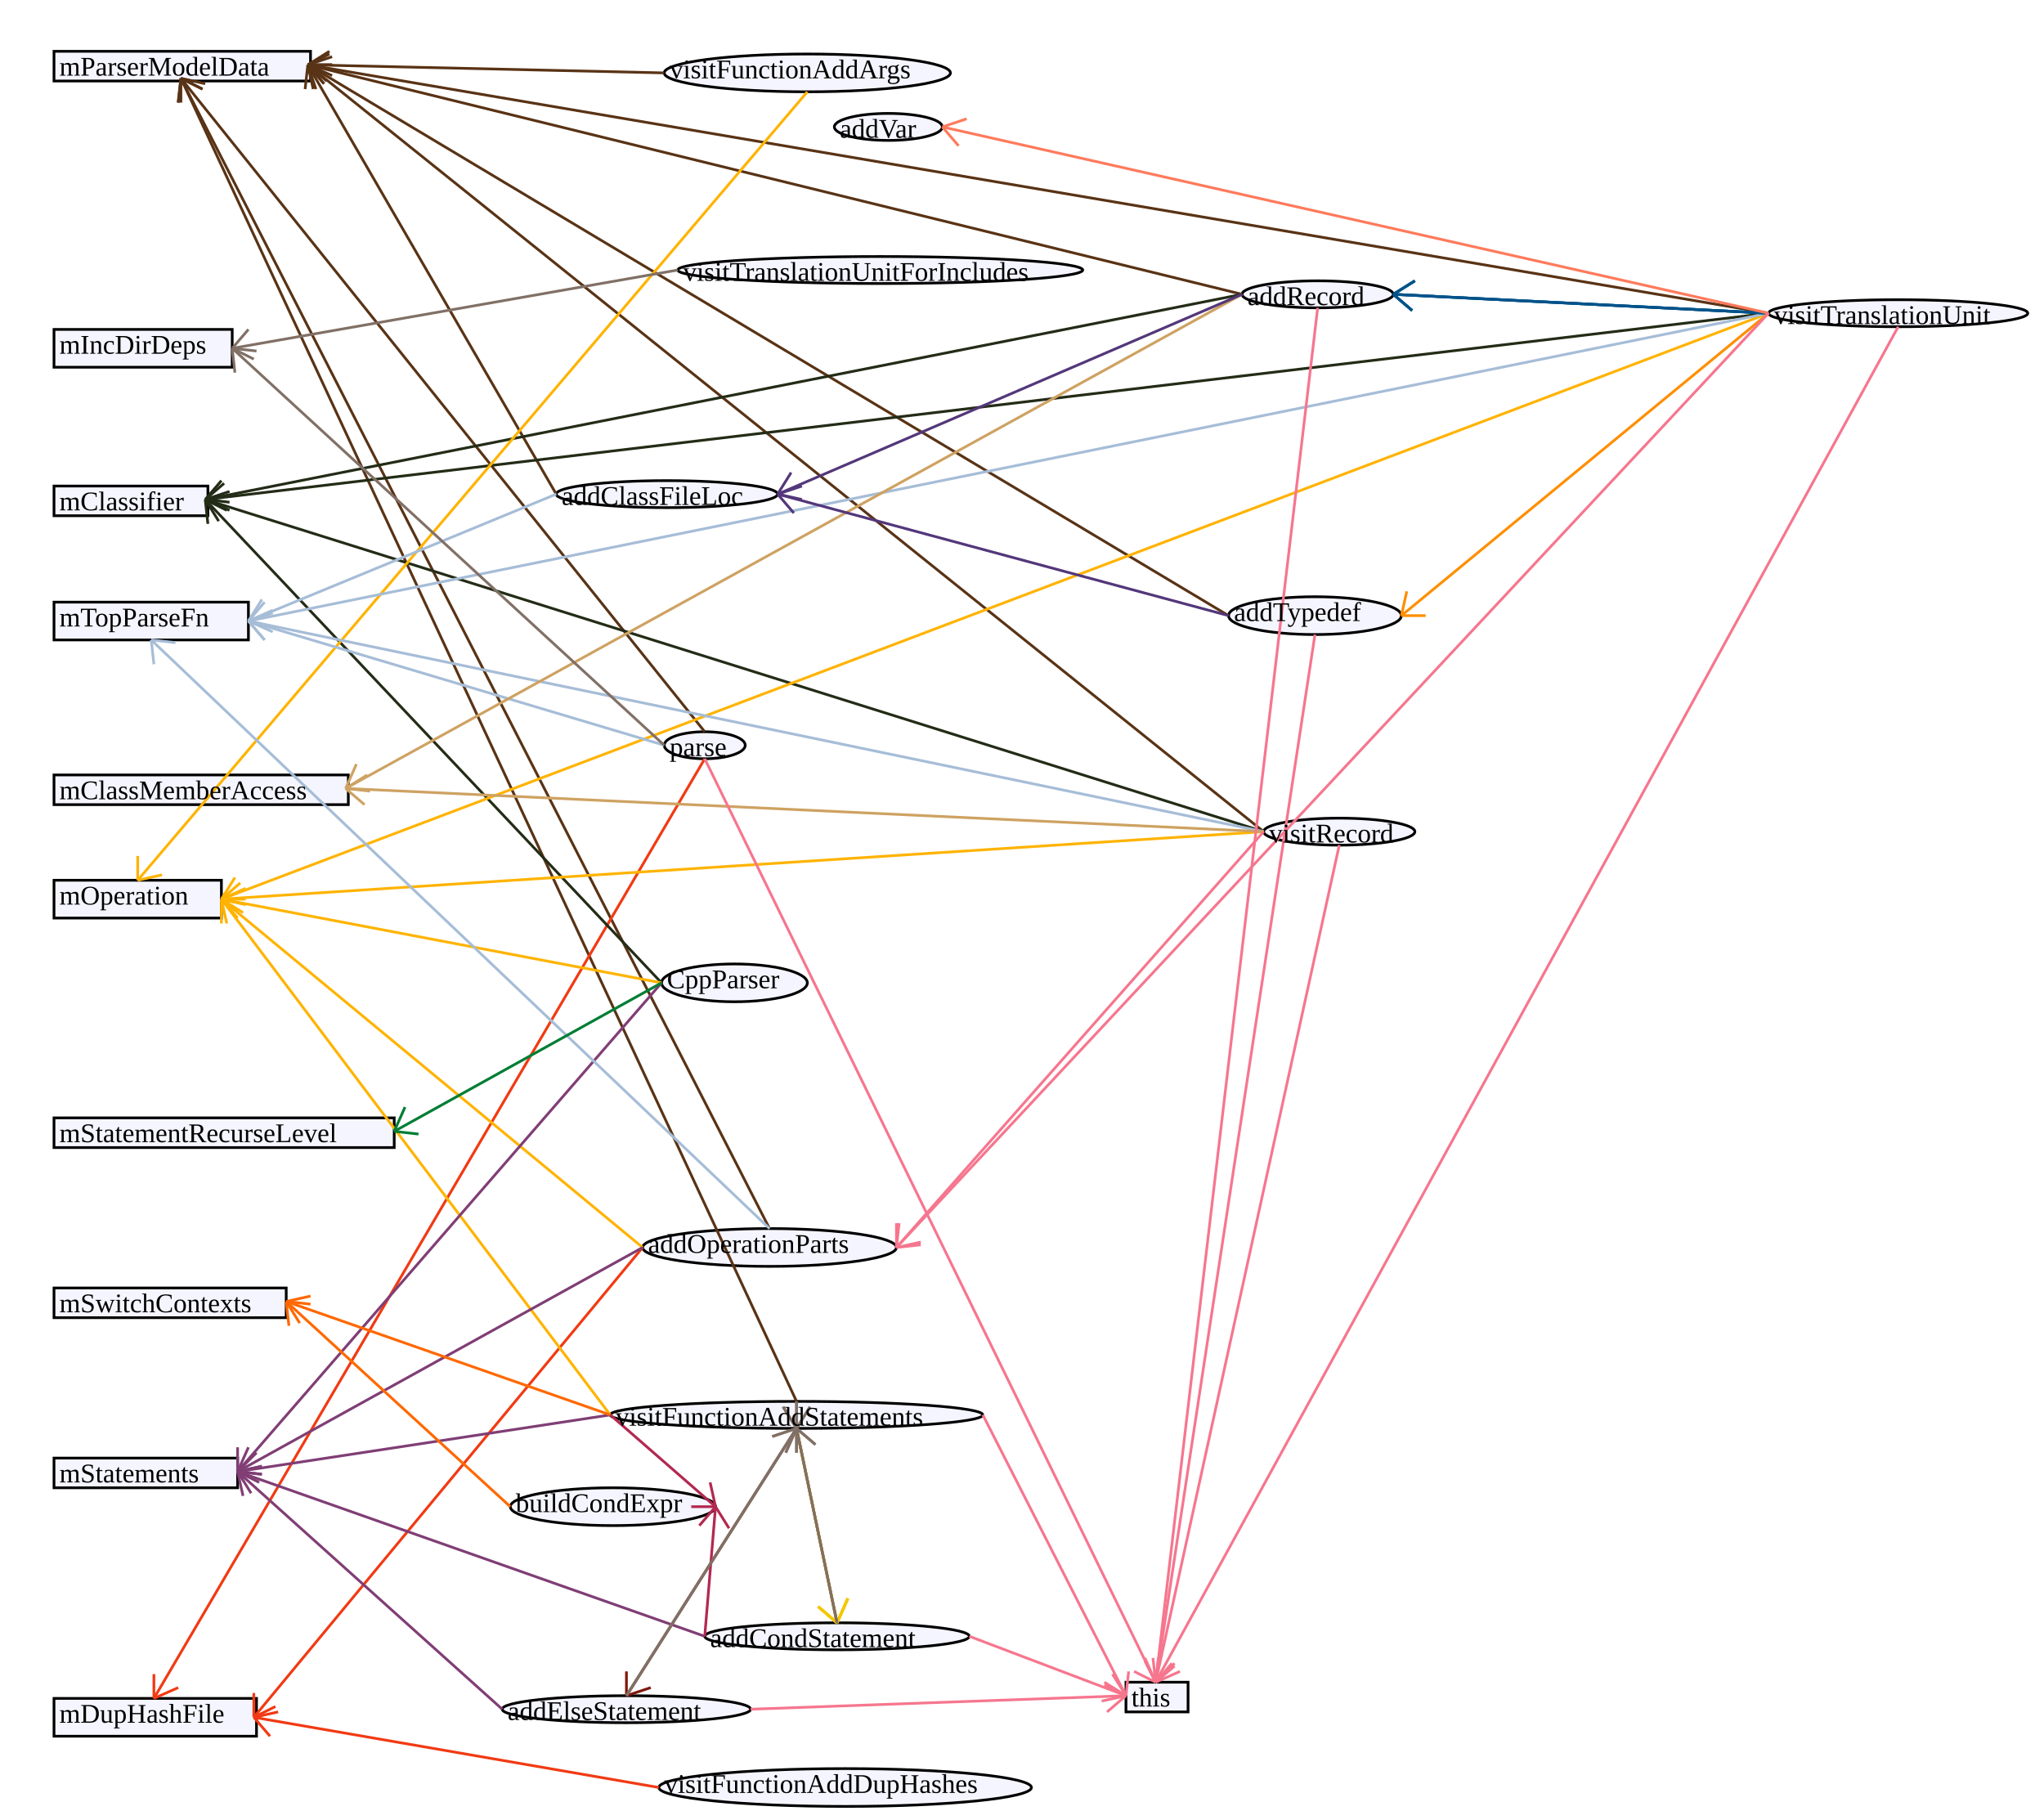
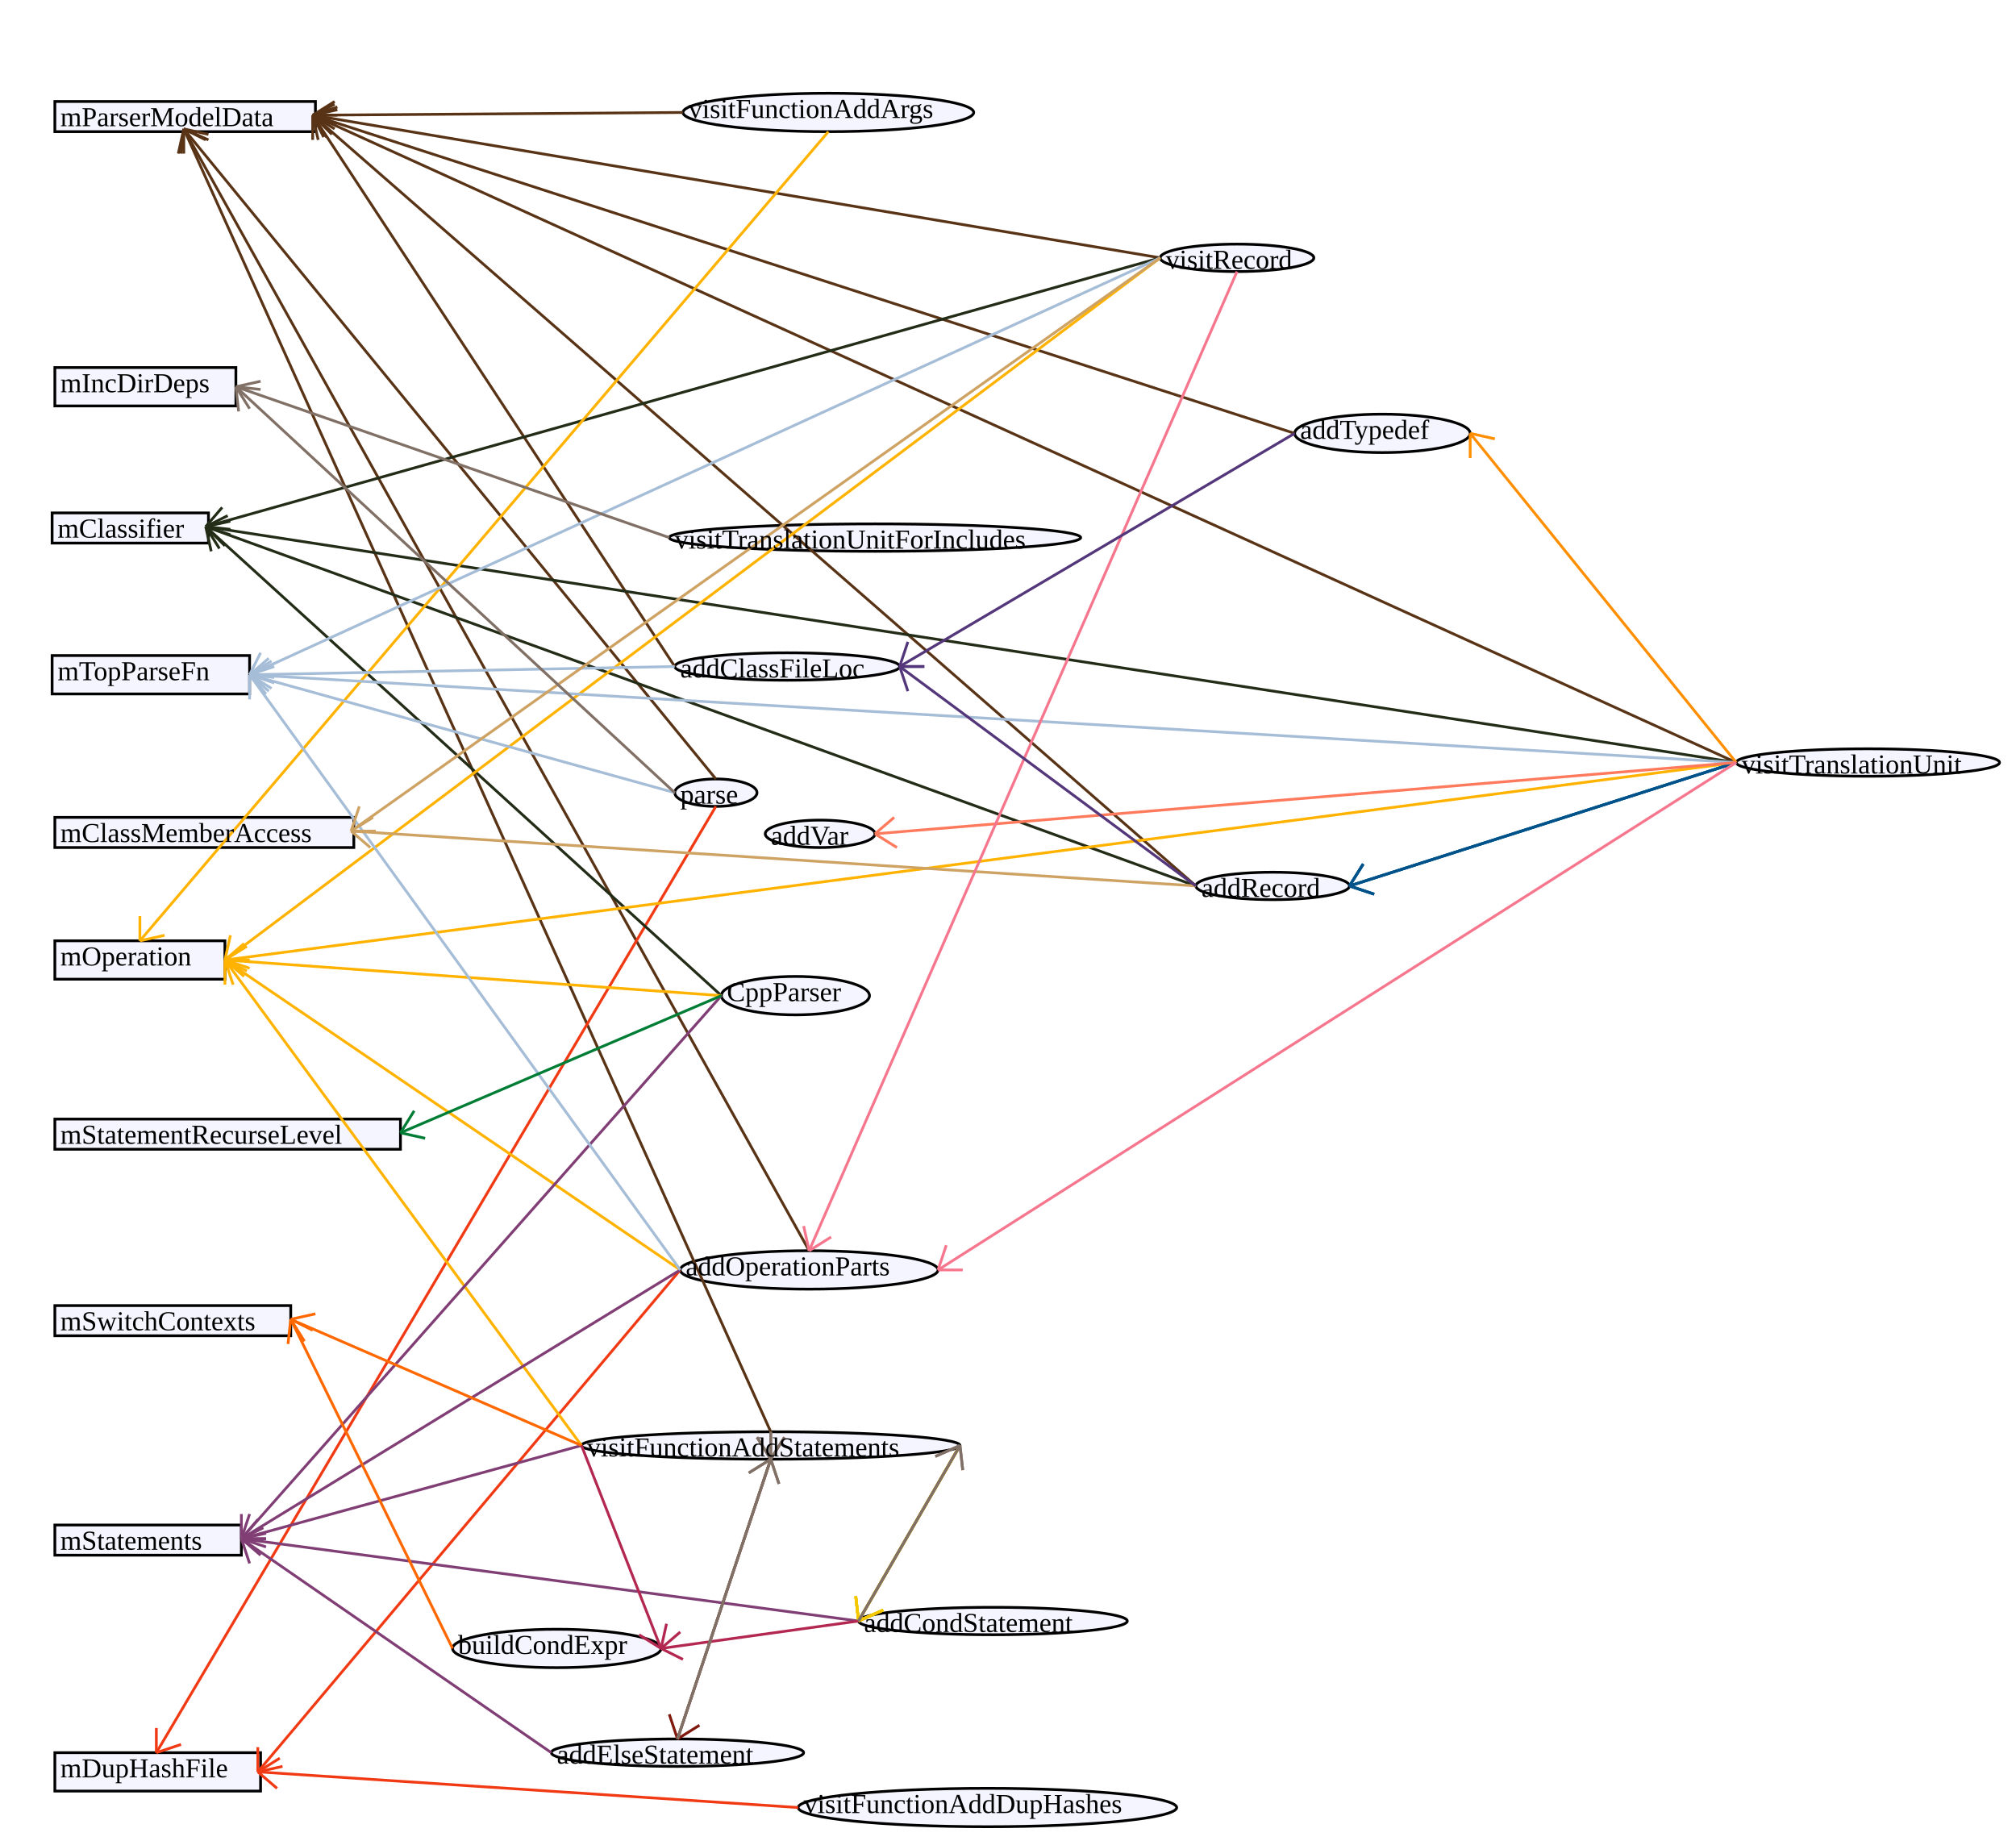
- <svg xmlns="http://www.w3.org/2000/svg" version="1.1" width="757" height="674">
-   <g fill="#f5f5ff" stroke="#000000" style="stroke-width:1">
-     <ellipse cx="261" cy="276" rx="15" ry="5" />
-     <ellipse cx="703" cy="116" rx="48" ry="5" />
-     <ellipse cx="326" cy="100" rx="75" ry="5" />
-     <ellipse cx="496" cy="308" rx="28" ry="5" />
-     <ellipse cx="299" cy="27" rx="53" ry="7" />
-     <ellipse cx="295" cy="524" rx="69" ry="5" />
-     <ellipse cx="313" cy="662" rx="69" ry="7" />
-     <ellipse cx="285" cy="462" rx="47" ry="7" />
-     <ellipse cx="488" cy="109" rx="28" ry="5" />
-     <ellipse cx="329" cy="47" rx="20" ry="5" />
-     <ellipse cx="247" cy="183" rx="41" ry="5" />
-     <ellipse cx="487" cy="228" rx="32" ry="7" />
-     <ellipse cx="227" cy="558" rx="38" ry="7" />
-     <ellipse cx="310" cy="606" rx="49" ry="5" />
-     <ellipse cx="232" cy="633" rx="46" ry="5" />
-     <ellipse cx="272" cy="364" rx="27" ry="7" />
-     <rect x="20" y="19" width="95" height="11" />
-     <rect x="20" y="629" width="75" height="14" />
-     <rect x="20" y="180" width="57" height="11" />
-     <rect x="20" y="326" width="62" height="14" />
-     <rect x="20" y="540" width="68" height="11" />
-     <rect x="20" y="477" width="86" height="11" />
-     <rect x="20" y="223" width="72" height="14" />
-     <rect x="20" y="287" width="109" height="11" />
-     <rect x="20" y="122" width="66" height="14" />
-     <rect x="20" y="414" width="126" height="11" />
-     <rect x="417" y="623" width="23" height="11" />
-     <g fill="#f5f5ff" stroke="#593315" style="stroke-width:1">
-       <line x1="67" y1="29" x2="261" y2="271" />
-       <line x1="67" y1="29" x2="76" y2="31" />
-       <line x1="67" y1="29" x2="67" y2="38" />
-       <line x1="114" y1="24" x2="655" y2="116" />
-       <line x1="114" y1="24" x2="122" y2="20" />
-       <line x1="114" y1="24" x2="120" y2="31" />
-       <line x1="114" y1="24" x2="468" y2="308" />
-       <line x1="114" y1="24" x2="123" y2="24" />
-       <line x1="114" y1="24" x2="116" y2="33" />
-       <line x1="114" y1="24" x2="246" y2="27" />
-       <line x1="114" y1="24" x2="122" y2="19" />
-       <line x1="114" y1="24" x2="121" y2="30" />
-       <line x1="67" y1="29" x2="295" y2="519" />
-       <line x1="67" y1="29" x2="75" y2="33" />
-       <line x1="67" y1="29" x2="66" y2="38" />
-       <line x1="67" y1="29" x2="285" y2="455" />
-       <line x1="67" y1="29" x2="75" y2="33" />
-       <line x1="67" y1="29" x2="66" y2="38" />
-       <line x1="114" y1="24" x2="460" y2="109" />
-       <line x1="114" y1="24" x2="123" y2="21" />
-       <line x1="114" y1="24" x2="120" y2="31" />
-       <line x1="114" y1="24" x2="206" y2="183" />
-       <line x1="114" y1="24" x2="123" y2="28" />
-       <line x1="114" y1="24" x2="113" y2="33" />
-       <line x1="114" y1="24" x2="455" y2="228" />
-       <line x1="114" y1="24" x2="123" y2="24" />
-       <line x1="114" y1="24" x2="117" y2="33" />
-     </g>
-     <g fill="#f5f5ff" stroke="#f13a13" style="stroke-width:1">
-       <line x1="57" y1="629" x2="261" y2="281" />
-       <line x1="57" y1="629" x2="57" y2="620" />
-       <line x1="57" y1="629" x2="66" y2="625" />
-       <line x1="94" y1="636" x2="244" y2="662" />
-       <line x1="94" y1="636" x2="102" y2="632" />
-       <line x1="94" y1="636" x2="100" y2="643" />
-       <line x1="94" y1="636" x2="238" y2="462" />
-       <line x1="94" y1="636" x2="94" y2="627" />
-       <line x1="94" y1="636" x2="103" y2="634" />
-     </g>
-     <g fill="#f5f5ff" stroke="#232c16" style="stroke-width:1">
-       <line x1="76" y1="185" x2="655" y2="116" />
-       <line x1="76" y1="185" x2="83" y2="179" />
-       <line x1="76" y1="185" x2="84" y2="189" />
-       <line x1="76" y1="185" x2="468" y2="308" />
-       <line x1="76" y1="185" x2="85" y2="182" />
-       <line x1="76" y1="185" x2="81" y2="193" />
-       <line x1="76" y1="185" x2="460" y2="109" />
-       <line x1="76" y1="185" x2="82" y2="178" />
-       <line x1="76" y1="185" x2="85" y2="189" />
-       <line x1="76" y1="185" x2="245" y2="364" />
-       <line x1="76" y1="185" x2="85" y2="186" />
-       <line x1="76" y1="185" x2="77" y2="194" />
-     </g>
-     <g fill="#f5f5ff" stroke="#ffb300" style="stroke-width:1">
-       <line x1="82" y1="333" x2="655" y2="116" />
-       <line x1="82" y1="333" x2="87" y2="325" />
-       <line x1="82" y1="333" x2="91" y2="335" />
-       <line x1="82" y1="333" x2="468" y2="308" />
-       <line x1="82" y1="333" x2="89" y2="327" />
-       <line x1="82" y1="333" x2="90" y2="338" />
-       <line x1="51" y1="326" x2="299" y2="34" />
-       <line x1="51" y1="326" x2="51" y2="317" />
-       <line x1="51" y1="326" x2="60" y2="324" />
-       <line x1="82" y1="333" x2="226" y2="524" />
-       <line x1="82" y1="333" x2="91" y2="335" />
-       <line x1="82" y1="333" x2="82" y2="342" />
-       <line x1="82" y1="333" x2="238" y2="462" />
-       <line x1="82" y1="333" x2="91" y2="333" />
-       <line x1="82" y1="333" x2="84" y2="342" />
-       <line x1="82" y1="333" x2="245" y2="364" />
-       <line x1="82" y1="333" x2="91" y2="329" />
-       <line x1="82" y1="333" x2="88" y2="340" />
-     </g>
-     <g fill="#f5f5ff" stroke="#803e75" style="stroke-width:1">
-       <line x1="88" y1="545" x2="226" y2="524" />
-       <line x1="88" y1="545" x2="95" y2="538" />
-       <line x1="88" y1="545" x2="96" y2="549" />
-       <line x1="88" y1="545" x2="238" y2="462" />
-       <line x1="88" y1="545" x2="92" y2="536" />
-       <line x1="88" y1="545" x2="97" y2="546" />
-       <line x1="88" y1="545" x2="261" y2="606" />
-       <line x1="88" y1="545" x2="97" y2="543" />
-       <line x1="88" y1="545" x2="93" y2="553" />
-       <line x1="88" y1="545" x2="186" y2="633" />
-       <line x1="88" y1="545" x2="97" y2="546" />
-       <line x1="88" y1="545" x2="90" y2="554" />
-       <line x1="88" y1="545" x2="245" y2="364" />
-       <line x1="88" y1="545" x2="88" y2="536" />
-       <line x1="88" y1="545" x2="97" y2="543" />
-     </g>
-     <g fill="#f5f5ff" stroke="#ff6800" style="stroke-width:1">
-       <line x1="106" y1="482" x2="226" y2="524" />
-       <line x1="106" y1="482" x2="115" y2="480" />
-       <line x1="106" y1="482" x2="111" y2="490" />
-       <line x1="106" y1="482" x2="189" y2="558" />
-       <line x1="106" y1="482" x2="115" y2="483" />
-       <line x1="106" y1="482" x2="107" y2="491" />
-     </g>
-     <g fill="#f5f5ff" stroke="#a6bdd7" style="stroke-width:1">
-       <line x1="92" y1="230" x2="246" y2="276" />
-       <line x1="92" y1="230" x2="101" y2="227" />
-       <line x1="92" y1="230" x2="98" y2="237" />
-       <line x1="92" y1="230" x2="655" y2="116" />
-       <line x1="92" y1="230" x2="98" y2="223" />
-       <line x1="92" y1="230" x2="101" y2="234" />
-       <line x1="92" y1="230" x2="468" y2="308" />
-       <line x1="92" y1="230" x2="101" y2="226" />
-       <line x1="92" y1="230" x2="98" y2="237" />
-       <line x1="56" y1="237" x2="285" y2="455" />
-       <line x1="56" y1="237" x2="65" y2="238" />
-       <line x1="56" y1="237" x2="57" y2="246" />
-       <line x1="92" y1="230" x2="206" y2="183" />
-       <line x1="92" y1="230" x2="97" y2="222" />
-       <line x1="92" y1="230" x2="101" y2="232" />
-     </g>
-     <g fill="#f5f5ff" stroke="#cea262" style="stroke-width:1">
-       <line x1="128" y1="292" x2="468" y2="308" />
-       <line x1="128" y1="292" x2="136" y2="287" />
-       <line x1="128" y1="292" x2="135" y2="298" />
-       <line x1="128" y1="292" x2="460" y2="109" />
-       <line x1="128" y1="292" x2="132" y2="283" />
-       <line x1="128" y1="292" x2="137" y2="293" />
-     </g>
-     <g fill="#f5f5ff" stroke="#817066" style="stroke-width:1">
-       <line x1="86" y1="129" x2="246" y2="276" />
-       <line x1="86" y1="129" x2="95" y2="130" />
-       <line x1="86" y1="129" x2="87" y2="138" />
-       <line x1="86" y1="129" x2="251" y2="100" />
-       <line x1="86" y1="129" x2="92" y2="122" />
-       <line x1="86" y1="129" x2="94" y2="133" />
-     </g>
-     <g fill="#f5f5ff" stroke="#007d34" style="stroke-width:1">
-       <line x1="146" y1="419" x2="245" y2="364" />
-       <line x1="146" y1="419" x2="150" y2="410" />
-       <line x1="146" y1="419" x2="155" y2="420" />
-     </g>
-     <g fill="#f5f5ff" stroke="#f6768e" style="stroke-width:1">
-       <line x1="428" y1="623" x2="261" y2="281" />
-       <line x1="428" y1="623" x2="420" y2="619" />
-       <line x1="428" y1="623" x2="429" y2="614" />
-       <line x1="428" y1="623" x2="703" y2="121" />
-       <line x1="428" y1="623" x2="427" y2="614" />
-       <line x1="428" y1="623" x2="437" y2="619" />
-       <line x1="428" y1="623" x2="496" y2="313" />
-       <line x1="428" y1="623" x2="424" y2="614" />
-       <line x1="428" y1="623" x2="435" y2="617" />
-       <line x1="417" y1="628" x2="364" y2="524" />
-       <line x1="417" y1="628" x2="409" y2="624" />
-       <line x1="417" y1="628" x2="418" y2="619" />
-       <line x1="428" y1="623" x2="488" y2="114" />
-       <line x1="428" y1="623" x2="424" y2="615" />
-       <line x1="428" y1="623" x2="434" y2="616" />
-       <line x1="428" y1="623" x2="487" y2="235" />
-       <line x1="428" y1="623" x2="424" y2="615" />
-       <line x1="428" y1="623" x2="435" y2="616" />
-       <line x1="417" y1="628" x2="359" y2="606" />
-       <line x1="417" y1="628" x2="408" y2="630" />
-       <line x1="417" y1="628" x2="412" y2="620" />
-       <line x1="417" y1="628" x2="278" y2="633" />
-       <line x1="417" y1="628" x2="410" y2="634" />
-       <line x1="417" y1="628" x2="409" y2="623" />
-     </g>
-     <g fill="#f5f5ff" stroke="#00538a" style="stroke-width:1">
-       <line x1="516" y1="109" x2="655" y2="116" />
-       <line x1="516" y1="109" x2="524" y2="104" />
-       <line x1="516" y1="109" x2="523" y2="115" />
-       <line x1="516" y1="109" x2="655" y2="116" />
-       <line x1="516" y1="109" x2="524" y2="104" />
-       <line x1="516" y1="109" x2="523" y2="115" />
-       <line x1="516" y1="109" x2="655" y2="116" />
-       <line x1="516" y1="109" x2="524" y2="104" />
-       <line x1="516" y1="109" x2="523" y2="115" />
-     </g>
-     <g fill="#f5f5ff" stroke="#ff8e00" style="stroke-width:1">
-       <line x1="519" y1="228" x2="655" y2="116" />
-       <line x1="519" y1="228" x2="521" y2="219" />
-       <line x1="519" y1="228" x2="528" y2="228" />
-     </g>
-     <g fill="#f5f5ff" stroke="#ff7a5c" style="stroke-width:1">
-       <line x1="349" y1="47" x2="655" y2="116" />
-       <line x1="349" y1="47" x2="358" y2="44" />
-       <line x1="349" y1="47" x2="355" y2="54" />
-     </g>
-     <g fill="#f5f5ff" stroke="#f6768e" style="stroke-width:1">
-       <line x1="332" y1="462" x2="655" y2="116" />
-       <line x1="332" y1="462" x2="333" y2="453" />
-       <line x1="332" y1="462" x2="341" y2="461" />
-       <line x1="332" y1="462" x2="468" y2="308" />
-       <line x1="332" y1="462" x2="332" y2="453" />
-       <line x1="332" y1="462" x2="341" y2="460" />
-     </g>
-     <g fill="#f5f5ff" stroke="#f4c800" style="stroke-width:1">
-       <line x1="310" y1="601" x2="295" y2="529" />
-       <line x1="310" y1="601" x2="303" y2="595" />
-       <line x1="310" y1="601" x2="314" y2="592" />
-       <line x1="310" y1="601" x2="295" y2="529" />
-       <line x1="310" y1="601" x2="303" y2="595" />
-       <line x1="310" y1="601" x2="314" y2="592" />
-     </g>
-     <g fill="#f5f5ff" stroke="#b32851" style="stroke-width:1">
-       <line x1="265" y1="558" x2="226" y2="524" />
-       <line x1="265" y1="558" x2="256" y2="558" />
-       <line x1="265" y1="558" x2="263" y2="549" />
-     </g>
-     <g fill="#f5f5ff" stroke="#f4c800" style="stroke-width:1">
-       <line x1="310" y1="601" x2="295" y2="529" />
-       <line x1="310" y1="601" x2="303" y2="595" />
-       <line x1="310" y1="601" x2="314" y2="592" />
-       <line x1="310" y1="601" x2="295" y2="529" />
-       <line x1="310" y1="601" x2="303" y2="595" />
-       <line x1="310" y1="601" x2="314" y2="592" />
-       <line x1="310" y1="601" x2="295" y2="529" />
-       <line x1="310" y1="601" x2="303" y2="595" />
-       <line x1="310" y1="601" x2="314" y2="592" />
-     </g>
-     <g fill="#f5f5ff" stroke="#7f180d" style="stroke-width:1">
-       <line x1="232" y1="628" x2="295" y2="529" />
-       <line x1="232" y1="628" x2="232" y2="619" />
-       <line x1="232" y1="628" x2="241" y2="625" />
-     </g>
-     <g fill="#f5f5ff" stroke="#817066" style="stroke-width:1">
-       <line x1="295" y1="529" x2="295" y2="519" />
-       <line x1="295" y1="529" x2="290" y2="521" />
-       <line x1="295" y1="529" x2="300" y2="521" />
-       <line x1="295" y1="529" x2="295" y2="519" />
-       <line x1="295" y1="529" x2="290" y2="521" />
-       <line x1="295" y1="529" x2="300" y2="521" />
-     </g>
-     <g fill="#f5f5ff" stroke="#53377a" style="stroke-width:1">
-       <line x1="288" y1="183" x2="460" y2="109" />
-       <line x1="288" y1="183" x2="293" y2="175" />
-       <line x1="288" y1="183" x2="297" y2="185" />
-       <line x1="288" y1="183" x2="455" y2="228" />
-       <line x1="288" y1="183" x2="297" y2="180" />
-       <line x1="288" y1="183" x2="294" y2="190" />
-     </g>
-     <g fill="#f5f5ff" stroke="#b32851" style="stroke-width:1">
-       <line x1="265" y1="558" x2="261" y2="606" />
-       <line x1="265" y1="558" x2="270" y2="566" />
-       <line x1="265" y1="558" x2="259" y2="565" />
-     </g>
-     <g fill="#f5f5ff" stroke="#817066" style="stroke-width:1">
-       <line x1="295" y1="529" x2="310" y2="601" />
-       <line x1="295" y1="529" x2="302" y2="535" />
-       <line x1="295" y1="529" x2="291" y2="538" />
-       <line x1="295" y1="529" x2="310" y2="601" />
-       <line x1="295" y1="529" x2="302" y2="535" />
-       <line x1="295" y1="529" x2="291" y2="538" />
-       <line x1="295" y1="529" x2="232" y2="628" />
-       <line x1="295" y1="529" x2="295" y2="538" />
-       <line x1="295" y1="529" x2="286" y2="532" />
-       <line x1="295" y1="529" x2="232" y2="628" />
-       <line x1="295" y1="529" x2="295" y2="538" />
-       <line x1="295" y1="529" x2="286" y2="532" />
-     </g>
-   </g>
-   <g font-size="10" stroke="none">
-     <text x="248" y="280">parse</text>
-     <text x="657" y="120">visitTranslationUnit</text>
-     <text x="253" y="104">visitTranslationUnitForIncludes</text>
-     <text x="470" y="312">visitRecord</text>
-     <text x="248" y="29">visitFunctionAddArgs</text>
-     <text x="228" y="528">visitFunctionAddStatements</text>
-     <text x="246" y="664">visitFunctionAddDupHashes</text>
-     <text x="240" y="464">addOperationParts</text>
-     <text x="462" y="113">addRecord</text>
-     <text x="311" y="51">addVar</text>
-     <text x="208" y="187">addClassFileLoc</text>
-     <text x="457" y="230">addTypedef</text>
-     <text x="191" y="560">buildCondExpr</text>
-     <text x="263" y="610">addCondStatement</text>
-     <text x="188" y="637">addElseStatement</text>
-     <text x="247" y="366">CppParser</text>
-     <text x="22" y="28">mParserModelData</text>
-     <text x="22" y="638">mDupHashFile</text>
-     <text x="22" y="189">mClassifier</text>
-     <text x="22" y="335">mOperation</text>
-     <text x="22" y="549">mStatements</text>
-     <text x="22" y="486">mSwitchContexts</text>
-     <text x="22" y="232">mTopParseFn</text>
-     <text x="22" y="296">mClassMemberAccess</text>
-     <text x="22" y="131">mIncDirDeps</text>
-     <text x="22" y="423">mStatementRecurseLevel</text>
-     <text x="419" y="632">this</text>
+ <svg xmlns="http://www.w3.org/2000/svg" version="1.1" width="735" height="671" id="svg2">
+   <defs id="defs578" />
+   <ellipse style="fill:#f5f5ff;stroke:#000000;stroke-width:1" id="ellipse6" ry="5" rx="15" cy="289" cx="261" />
+   <ellipse style="fill:#f5f5ff;stroke:#000000;stroke-width:1" id="ellipse8" ry="5" rx="48" cy="278" cx="681" />
+   <ellipse style="fill:#f5f5ff;stroke:#000000;stroke-width:1" id="ellipse10" ry="5" rx="75" cy="196" cx="319" />
+   <ellipse style="fill:#f5f5ff;stroke:#000000;stroke-width:1" id="ellipse12" ry="5" rx="28" cy="94" cx="451" />
+   <ellipse style="fill:#f5f5ff;stroke:#000000;stroke-width:1" id="ellipse14" ry="7" rx="53" cy="41" cx="302" />
+   <ellipse style="fill:#f5f5ff;stroke:#000000;stroke-width:1" id="ellipse16" ry="5" rx="69" cy="527" cx="281" />
+   <ellipse style="fill:#f5f5ff;stroke:#000000;stroke-width:1" id="ellipse18" ry="7" rx="69" cy="659" cx="360" />
+   <ellipse style="fill:#f5f5ff;stroke:#000000;stroke-width:1" id="ellipse20" ry="7" rx="47" cy="463" cx="295" />
+   <ellipse style="fill:#f5f5ff;stroke:#000000;stroke-width:1" id="ellipse22" ry="5" rx="28" cy="323" cx="464" />
+   <ellipse style="fill:#f5f5ff;stroke:#000000;stroke-width:1" id="ellipse24" ry="5" rx="20" cy="304" cx="299" />
+   <ellipse style="fill:#f5f5ff;stroke:#000000;stroke-width:1" id="ellipse26" ry="5" rx="41" cy="243" cx="287" />
+   <ellipse style="fill:#f5f5ff;stroke:#000000;stroke-width:1" id="ellipse28" ry="7" rx="32" cy="158" cx="504" />
+   <ellipse style="fill:#f5f5ff;stroke:#000000;stroke-width:1" id="ellipse30" ry="7" rx="38" cy="601" cx="203" />
+   <ellipse style="fill:#f5f5ff;stroke:#000000;stroke-width:1" id="ellipse32" ry="5" rx="49" cy="591" cx="362" />
+   <ellipse style="fill:#f5f5ff;stroke:#000000;stroke-width:1" id="ellipse34" ry="5" rx="46" cy="639" cx="247" />
+   <ellipse style="fill:#f5f5ff;stroke:#000000;stroke-width:1" id="ellipse36" ry="7" rx="27" cy="363" cx="290" />
+   <rect style="fill:#f5f5ff;stroke:#000000;stroke-width:1" id="rect38" height="11" width="95" y="37" x="20" />
+   <rect style="fill:#f5f5ff;stroke:#000000;stroke-width:1" id="rect40" height="14" width="75" y="639" x="20" />
+   <rect style="fill:#f5f5ff;stroke:#000000;stroke-width:1" id="rect42" height="11" width="57" y="187" x="19" />
+   <rect style="fill:#f5f5ff;stroke:#000000;stroke-width:1" id="rect44" height="14" width="62" y="343" x="20" />
+   <rect style="fill:#f5f5ff;stroke:#000000;stroke-width:1" id="rect46" height="11" width="68" y="556" x="20" />
+   <rect style="fill:#f5f5ff;stroke:#000000;stroke-width:1" id="rect48" height="11" width="86" y="476" x="20" />
+   <rect style="fill:#f5f5ff;stroke:#000000;stroke-width:1" id="rect50" height="14" width="72" y="239" x="19" />
+   <rect style="fill:#f5f5ff;stroke:#000000;stroke-width:1" id="rect52" height="11" width="109" y="298" x="20" />
+   <rect style="fill:#f5f5ff;stroke:#000000;stroke-width:1" id="rect54" height="14" width="66" y="134" x="20" />
+   <rect style="fill:#f5f5ff;stroke:#000000;stroke-width:1" id="rect56" height="11" width="126" y="408" x="20" />
+   <g id="g60" style="fill:#f5f5ff;stroke:#593315;stroke-width:1">
+     <line id="line62" y2="284" x2="261" y1="47" x1="67" />
+     <line id="line64" y2="49" x2="76" y1="47" x1="67" />
+     <line id="line66" y2="56" x2="67" y1="47" x1="67" />
+     <line id="line68" y2="278" x2="633" y1="42" x1="114" />
+     <line id="line70" y2="40" x2="123" y1="42" x1="114" />
+     <line id="line72" y2="50" x2="118" y1="42" x1="114" />
+     <line id="line74" y2="94" x2="423" y1="42" x1="114" />
+     <line id="line76" y2="38" x2="122" y1="42" x1="114" />
+     <line id="line78" y2="49" x2="121" y1="42" x1="114" />
+     <line id="line80" y2="41" x2="249" y1="42" x1="114" />
+     <line id="line82" y2="37" x2="122" y1="42" x1="114" />
+     <line id="line84" y2="47" x2="122" y1="42" x1="114" />
+     <line id="line86" y2="522" x2="281" y1="47" x1="67" />
+     <line id="line88" y2="51" x2="75" y1="47" x1="67" />
+     <line id="line90" y2="56" x2="65" y1="47" x1="67" />
+     <line id="line92" y2="456" x2="295" y1="47" x1="67" />
+     <line id="line94" y2="51" x2="76" y1="47" x1="67" />
+     <line id="line96" y2="56" x2="66" y1="47" x1="67" />
+     <line id="line98" y2="323" x2="436" y1="42" x1="114" />
+     <line id="line100" y2="42" x2="123" y1="42" x1="114" />
+     <line id="line102" y2="51" x2="116" y1="42" x1="114" />
+     <line id="line104" y2="243" x2="246" y1="42" x1="114" />
+     <line id="line106" y2="45" x2="123" y1="42" x1="114" />
+     <line id="line108" y2="51" x2="114" y1="42" x1="114" />
+     <line id="line110" y2="158" x2="472" y1="42" x1="114" />
+     <line id="line112" y2="39" x2="123" y1="42" x1="114" />
+     <line id="line114" y2="50" x2="119" y1="42" x1="114" />
+   </g>
+   <g id="g116" style="fill:#f5f5ff;stroke:#f13a13;stroke-width:1">
+     <line id="line118" y2="294" x2="261" y1="639" x1="57" />
+     <line id="line120" y2="630" x2="57" y1="639" x1="57" />
+     <line id="line122" y2="636" x2="66" y1="639" x1="57" />
+     <line id="line124" y2="659" x2="291" y1="646" x1="94" />
+     <line id="line126" y2="641" x2="102" y1="646" x1="94" />
+     <line id="line128" y2="652" x2="101" y1="646" x1="94" />
+     <line id="line130" y2="463" x2="248" y1="646" x1="94" />
+     <line id="line132" y2="637" x2="94" y1="646" x1="94" />
+     <line id="line134" y2="644" x2="103" y1="646" x1="94" />
+   </g>
+   <g id="g136" style="fill:#f5f5ff;stroke:#232c16;stroke-width:1">
+     <line id="line138" y2="278" x2="633" y1="192" x1="75" />
+     <line id="line140" y2="188" x2="83" y1="192" x1="75" />
+     <line id="line142" y2="199" x2="82" y1="192" x1="75" />
+     <line id="line144" y2="94" x2="423" y1="192" x1="75" />
+     <line id="line146" y2="185" x2="81" y1="192" x1="75" />
+     <line id="line148" y2="195" x2="84" y1="192" x1="75" />
+     <line id="line150" y2="323" x2="436" y1="192" x1="75" />
+     <line id="line152" y2="190" x2="84" y1="192" x1="75" />
+     <line id="line154" y2="200" x2="80" y1="192" x1="75" />
+     <line id="line156" y2="363" x2="263" y1="192" x1="75" />
+     <line id="line158" y2="193" x2="84" y1="192" x1="75" />
+     <line id="line160" y2="201" x2="77" y1="192" x1="75" />
+   </g>
+   <g id="g162" style="fill:#f5f5ff;stroke:#ffb300;stroke-width:1">
+     <line id="line164" y2="278" x2="633" y1="350" x1="82" />
+     <line id="line166" y2="344" x2="89" y1="350" x1="82" />
+     <line id="line168" y2="354" x2="90" y1="350" x1="82" />
+     <line id="line170" y2="94" x2="423" y1="350" x1="82" />
+     <line id="line172" y2="341" x2="84" y1="350" x1="82" />
+     <line id="line174" y2="350" x2="91" y1="350" x1="82" />
+     <line id="line176" y2="48" x2="302" y1="343" x1="51" />
+     <line id="line178" y2="334" x2="51" y1="343" x1="51" />
+     <line id="line180" y2="341" x2="60" y1="343" x1="51" />
+     <line id="line182" y2="527" x2="212" y1="350" x1="82" />
+     <line id="line184" y2="353" x2="91" y1="350" x1="82" />
+     <line id="line186" y2="359" x2="82" y1="350" x1="82" />
+     <line id="line188" y2="463" x2="248" y1="350" x1="82" />
+     <line id="line190" y2="350" x2="91" y1="350" x1="82" />
+     <line id="line192" y2="359" x2="85" y1="350" x1="82" />
+     <line id="line194" y2="363" x2="263" y1="350" x1="82" />
+     <line id="line196" y2="345" x2="90" y1="350" x1="82" />
+     <line id="line198" y2="356" x2="89" y1="350" x1="82" />
+   </g>
+   <g id="g200" style="fill:#f5f5ff;stroke:#803e75;stroke-width:1">
+     <line id="line202" y2="527" x2="212" y1="561" x1="88" />
+     <line id="line204" y2="554" x2="94" y1="561" x1="88" />
+     <line id="line206" y2="564" x2="97" y1="561" x1="88" />
+     <line id="line208" y2="463" x2="248" y1="561" x1="88" />
+     <line id="line210" y2="552" x2="91" y1="561" x1="88" />
+     <line id="line212" y2="561" x2="97" y1="561" x1="88" />
+     <line id="line214" y2="591" x2="313" y1="561" x1="88" />
+     <line id="line216" y2="557" x2="96" y1="561" x1="88" />
+     <line id="line218" y2="567" x2="95" y1="561" x1="88" />
+     <line id="line220" y2="639" x2="201" y1="561" x1="88" />
+     <line id="line222" y2="561" x2="97" y1="561" x1="88" />
+     <line id="line224" y2="570" x2="91" y1="561" x1="88" />
+     <line id="line226" y2="363" x2="263" y1="561" x1="88" />
+     <line id="line228" y2="552" x2="88" y1="561" x1="88" />
+     <line id="line230" y2="559" x2="97" y1="561" x1="88" />
+   </g>
+   <g id="g232" style="fill:#f5f5ff;stroke:#ff6800;stroke-width:1">
+     <line id="line234" y2="527" x2="212" y1="481" x1="106" />
+     <line id="line236" y2="479" x2="115" y1="481" x1="106" />
+     <line id="line238" y2="489" x2="111" y1="481" x1="106" />
+     <line id="line240" y2="601" x2="165" y1="481" x1="106" />
+     <line id="line242" y2="485" x2="114" y1="481" x1="106" />
+     <line id="line244" y2="490" x2="105" y1="481" x1="106" />
+   </g>
+   <g id="g246" style="fill:#f5f5ff;stroke:#a6bdd7;stroke-width:1">
+     <line id="line248" y2="289" x2="246" y1="246" x1="91" />
+     <line id="line250" y2="243" x2="100" y1="246" x1="91" />
+     <line id="line252" y2="253" x2="97" y1="246" x1="91" />
+     <line id="line254" y2="278" x2="633" y1="246" x1="91" />
+     <line id="line256" y2="241" x2="99" y1="246" x1="91" />
+     <line id="line258" y2="252" x2="98" y1="246" x1="91" />
+     <line id="line260" y2="94" x2="423" y1="246" x1="91" />
+     <line id="line262" y2="238" x2="95" y1="246" x1="91" />
+     <line id="line264" y2="247" x2="100" y1="246" x1="91" />
+     <line id="line266" y2="463" x2="248" y1="246" x1="91" />
+     <line id="line268" y2="249" x2="100" y1="246" x1="91" />
+     <line id="line270" y2="255" x2="91" y1="246" x1="91" />
+     <line id="line272" y2="243" x2="246" y1="246" x1="91" />
+     <line id="line274" y2="240" x2="98" y1="246" x1="91" />
+     <line id="line276" y2="251" x2="99" y1="246" x1="91" />
+   </g>
+   <g id="g278" style="fill:#f5f5ff;stroke:#cea262;stroke-width:1">
+     <line id="line280" y2="94" x2="423" y1="303" x1="128" />
+     <line id="line282" y2="294" x2="131" y1="303" x1="128" />
+     <line id="line284" y2="303" x2="137" y1="303" x1="128" />
+     <line id="line286" y2="323" x2="436" y1="303" x1="128" />
+     <line id="line288" y2="298" x2="136" y1="303" x1="128" />
+     <line id="line290" y2="309" x2="135" y1="303" x1="128" />
+   </g>
+   <g id="g292" style="fill:#f5f5ff;stroke:#817066;stroke-width:1">
+     <line id="line294" y2="289" x2="246" y1="141" x1="86" />
+     <line id="line296" y2="142" x2="95" y1="141" x1="86" />
+     <line id="line298" y2="150" x2="87" y1="141" x1="86" />
+     <line id="line300" y2="196" x2="244" y1="141" x1="86" />
+     <line id="line302" y2="139" x2="95" y1="141" x1="86" />
+     <line id="line304" y2="149" x2="91" y1="141" x1="86" />
+   </g>
+   <g id="g306" style="fill:#f5f5ff;stroke:#007d34;stroke-width:1">
+     <line id="line308" y2="363" x2="263" y1="413" x1="146" />
+     <line id="line310" y2="405" x2="151" y1="413" x1="146" />
+     <line id="line312" y2="415" x2="155" y1="413" x1="146" />
+   </g>
+   <g id="g358" style="fill:#f5f5ff;stroke:#00538a;stroke-width:1">
+     <line id="line360" y2="278" x2="633" y1="323" x1="492" />
+     <line id="line362" y2="315" x2="497" y1="323" x1="492" />
+     <line id="line364" y2="326" x2="501" y1="323" x1="492" />
+     <line id="line366" y2="278" x2="633" y1="323" x1="492" />
+     <line id="line368" y2="315" x2="497" y1="323" x1="492" />
+     <line id="line370" y2="326" x2="501" y1="323" x1="492" />
+     <line id="line372" y2="278" x2="633" y1="323" x1="492" />
+     <line id="line374" y2="315" x2="497" y1="323" x1="492" />
+     <line id="line376" y2="326" x2="501" y1="323" x1="492" />
+   </g>
+   <g id="g378" style="fill:#f5f5ff;stroke:#ff8e00;stroke-width:1">
+     <line id="line380" y2="278" x2="633" y1="158" x1="536" />
+     <line id="line382" y2="160" x2="545" y1="158" x1="536" />
+     <line id="line384" y2="167" x2="536" y1="158" x1="536" />
+   </g>
+   <g id="g386" style="fill:#f5f5ff;stroke:#ff7a5c;stroke-width:1">
+     <line id="line388" y2="278" x2="633" y1="304" x1="319" />
+     <line id="line390" y2="298" x2="326" y1="304" x1="319" />
+     <line id="line392" y2="309" x2="327" y1="304" x1="319" />
+   </g>
+   <g id="g394" style="fill:#f5f5ff;stroke:#f6768e;stroke-width:1">
+     <line id="line396" y2="278" x2="633" y1="463" x1="342" />
+     <line id="line398" y2="454" x2="345" y1="463" x1="342" />
+     <line id="line400" y2="463" x2="351" y1="463" x1="342" />
+     <line id="line402" y2="99" x2="451" y1="456" x1="295" />
+     <line id="line404" y2="447" x2="293" y1="456" x1="295" />
+     <line id="line406" y2="451" x2="303" y1="456" x1="295" />
+   </g>
+   <g id="g408" style="fill:#f5f5ff;stroke:#f4c800;stroke-width:1">
+     <line id="line410" y2="527" x2="350" y1="591" x1="313" />
+     <line id="line412" y2="582" x2="312" y1="591" x1="313" />
+     <line id="line414" y2="587" x2="322" y1="591" x1="313" />
+     <line id="line416" y2="527" x2="350" y1="591" x1="313" />
+     <line id="line418" y2="582" x2="312" y1="591" x1="313" />
+     <line id="line420" y2="587" x2="322" y1="591" x1="313" />
+   </g>
+   <g id="g422" style="fill:#f5f5ff;stroke:#b32851;stroke-width:1">
+     <line id="line424" y2="527" x2="212" y1="601" x1="241" />
+     <line id="line426" y2="596" x2="233" y1="601" x1="241" />
+     <line id="line428" y2="592" x2="243" y1="601" x1="241" />
+   </g>
+   <g id="g430" style="fill:#f5f5ff;stroke:#f4c800;stroke-width:1">
+     <line id="line432" y2="527" x2="350" y1="591" x1="313" />
+     <line id="line434" y2="582" x2="312" y1="591" x1="313" />
+     <line id="line436" y2="587" x2="322" y1="591" x1="313" />
+     <line id="line438" y2="527" x2="350" y1="591" x1="313" />
+     <line id="line440" y2="582" x2="312" y1="591" x1="313" />
+     <line id="line442" y2="587" x2="322" y1="591" x1="313" />
+     <line id="line444" y2="527" x2="350" y1="591" x1="313" />
+     <line id="line446" y2="582" x2="312" y1="591" x1="313" />
+     <line id="line448" y2="587" x2="322" y1="591" x1="313" />
+   </g>
+   <g id="g450" style="fill:#f5f5ff;stroke:#7f180d;stroke-width:1">
+     <line id="line452" y2="532" x2="281" y1="634" x1="247" />
+     <line id="line454" y2="625" x2="244" y1="634" x1="247" />
+     <line id="line456" y2="629" x2="255" y1="634" x1="247" />
+   </g>
+   <g id="g458" style="fill:#f5f5ff;stroke:#817066;stroke-width:1">
+     <line id="line460" y2="522" x2="281" y1="532" x1="281" />
+     <line id="line462" y2="524" x2="276" y1="532" x1="281" />
+     <line id="line464" y2="524" x2="286" y1="532" x1="281" />
+     <line id="line466" y2="522" x2="281" y1="532" x1="281" />
+     <line id="line468" y2="524" x2="276" y1="532" x1="281" />
+     <line id="line470" y2="524" x2="286" y1="532" x1="281" />
+   </g>
+   <g id="g472" style="fill:#f5f5ff;stroke:#53377a;stroke-width:1">
+     <line id="line474" y2="323" x2="436" y1="243" x1="328" />
+     <line id="line476" y2="243" x2="337" y1="243" x1="328" />
+     <line id="line478" y2="252" x2="331" y1="243" x1="328" />
+     <line id="line480" y2="158" x2="472" y1="243" x1="328" />
+     <line id="line482" y2="234" x2="331" y1="243" x1="328" />
+     <line id="line484" y2="243" x2="337" y1="243" x1="328" />
+   </g>
+   <g id="g486" style="fill:#f5f5ff;stroke:#b32851;stroke-width:1">
+     <line id="line488" y2="591" x2="313" y1="601" x1="241" />
+     <line id="line490" y2="595" x2="248" y1="601" x1="241" />
+     <line id="line492" y2="605" x2="249" y1="601" x1="241" />
+   </g>
+   <g id="g494" style="fill:#f5f5ff;stroke:#817066;stroke-width:1">
+     <line id="line496" y2="591" x2="313" y1="527" x1="350" />
+     <line id="line498" y2="536" x2="351" y1="527" x1="350" />
+     <line id="line500" y2="531" x2="341" y1="527" x1="350" />
+     <line id="line502" y2="591" x2="313" y1="527" x1="350" />
+     <line id="line504" y2="536" x2="351" y1="527" x1="350" />
+     <line id="line506" y2="531" x2="341" y1="527" x1="350" />
+     <line id="line508" y2="634" x2="247" y1="532" x1="281" />
+     <line id="line510" y2="541" x2="284" y1="532" x1="281" />
+     <line id="line512" y2="537" x2="273" y1="532" x1="281" />
+     <line id="line514" y2="634" x2="247" y1="532" x1="281" />
+     <line id="line516" y2="541" x2="284" y1="532" x1="281" />
+     <line id="line518" y2="537" x2="273" y1="532" x1="281" />
+   </g>
+   <g font-size="10" stroke="none" id="g520">
+     <text x="248" y="293" id="text522">parse</text>
+     <text x="635" y="282" id="text524">visitTranslationUnit</text>
+     <text x="246" y="200" id="text526">visitTranslationUnitForIncludes</text>
+     <text x="425" y="98" id="text528">visitRecord</text>
+     <text x="251" y="43" id="text530">visitFunctionAddArgs</text>
+     <text x="214" y="531" id="text532">visitFunctionAddStatements</text>
+     <text x="293" y="661" id="text534">visitFunctionAddDupHashes</text>
+     <text x="250" y="465" id="text536">addOperationParts</text>
+     <text x="438" y="327" id="text538">addRecord</text>
+     <text x="281" y="308" id="text540">addVar</text>
+     <text x="248" y="247" id="text542">addClassFileLoc</text>
+     <text x="474" y="160" id="text544">addTypedef</text>
+     <text x="167" y="603" id="text546">buildCondExpr</text>
+     <text x="315" y="595" id="text548">addCondStatement</text>
+     <text x="203" y="643" id="text550">addElseStatement</text>
+     <text x="265" y="365" id="text552">CppParser</text>
+     <text x="22" y="46" id="text554">mParserModelData</text>
+     <text x="22" y="648" id="text556">mDupHashFile</text>
+     <text x="21" y="196" id="text558">mClassifier</text>
+     <text x="22" y="352" id="text560">mOperation</text>
+     <text x="22" y="565" id="text562">mStatements</text>
+     <text x="22" y="485" id="text564">mSwitchContexts</text>
+     <text x="21" y="248" id="text566">mTopParseFn</text>
+     <text x="22" y="307" id="text568">mClassMemberAccess</text>
+     <text x="22" y="143" id="text570">mIncDirDeps</text>
+     <text x="22" y="417" id="text572">mStatementRecurseLevel</text>
  </g>
</svg>
